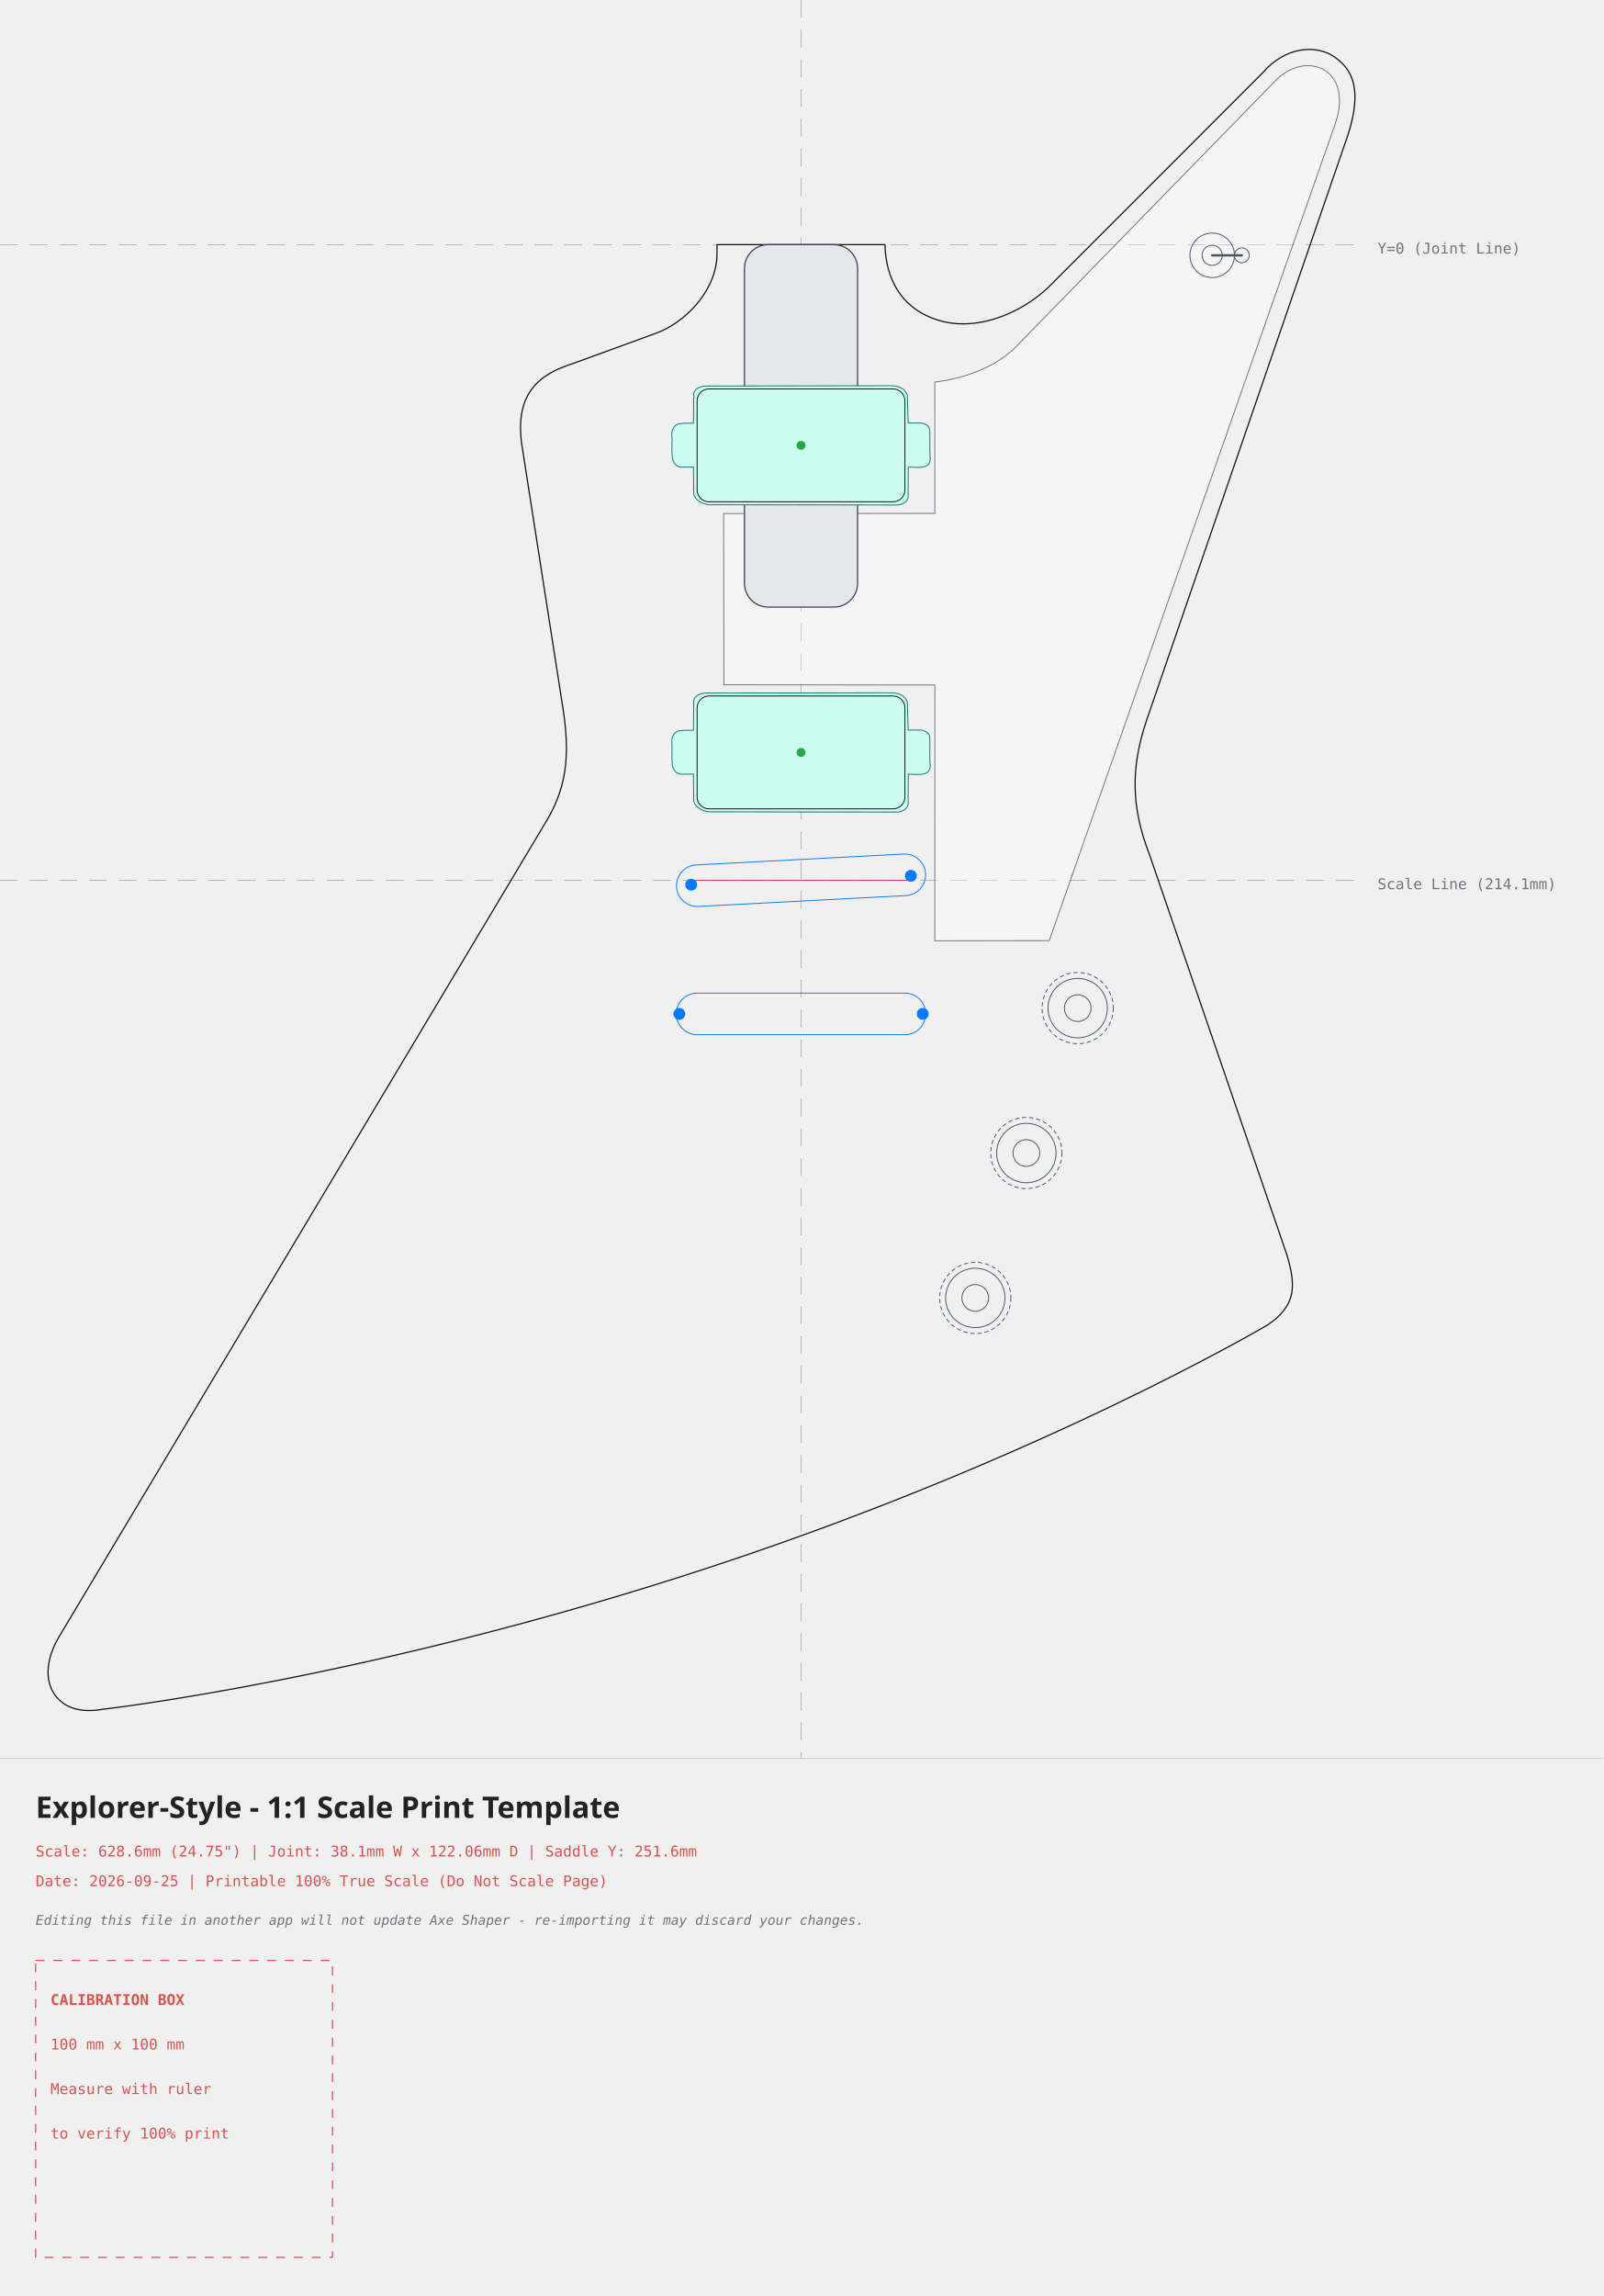
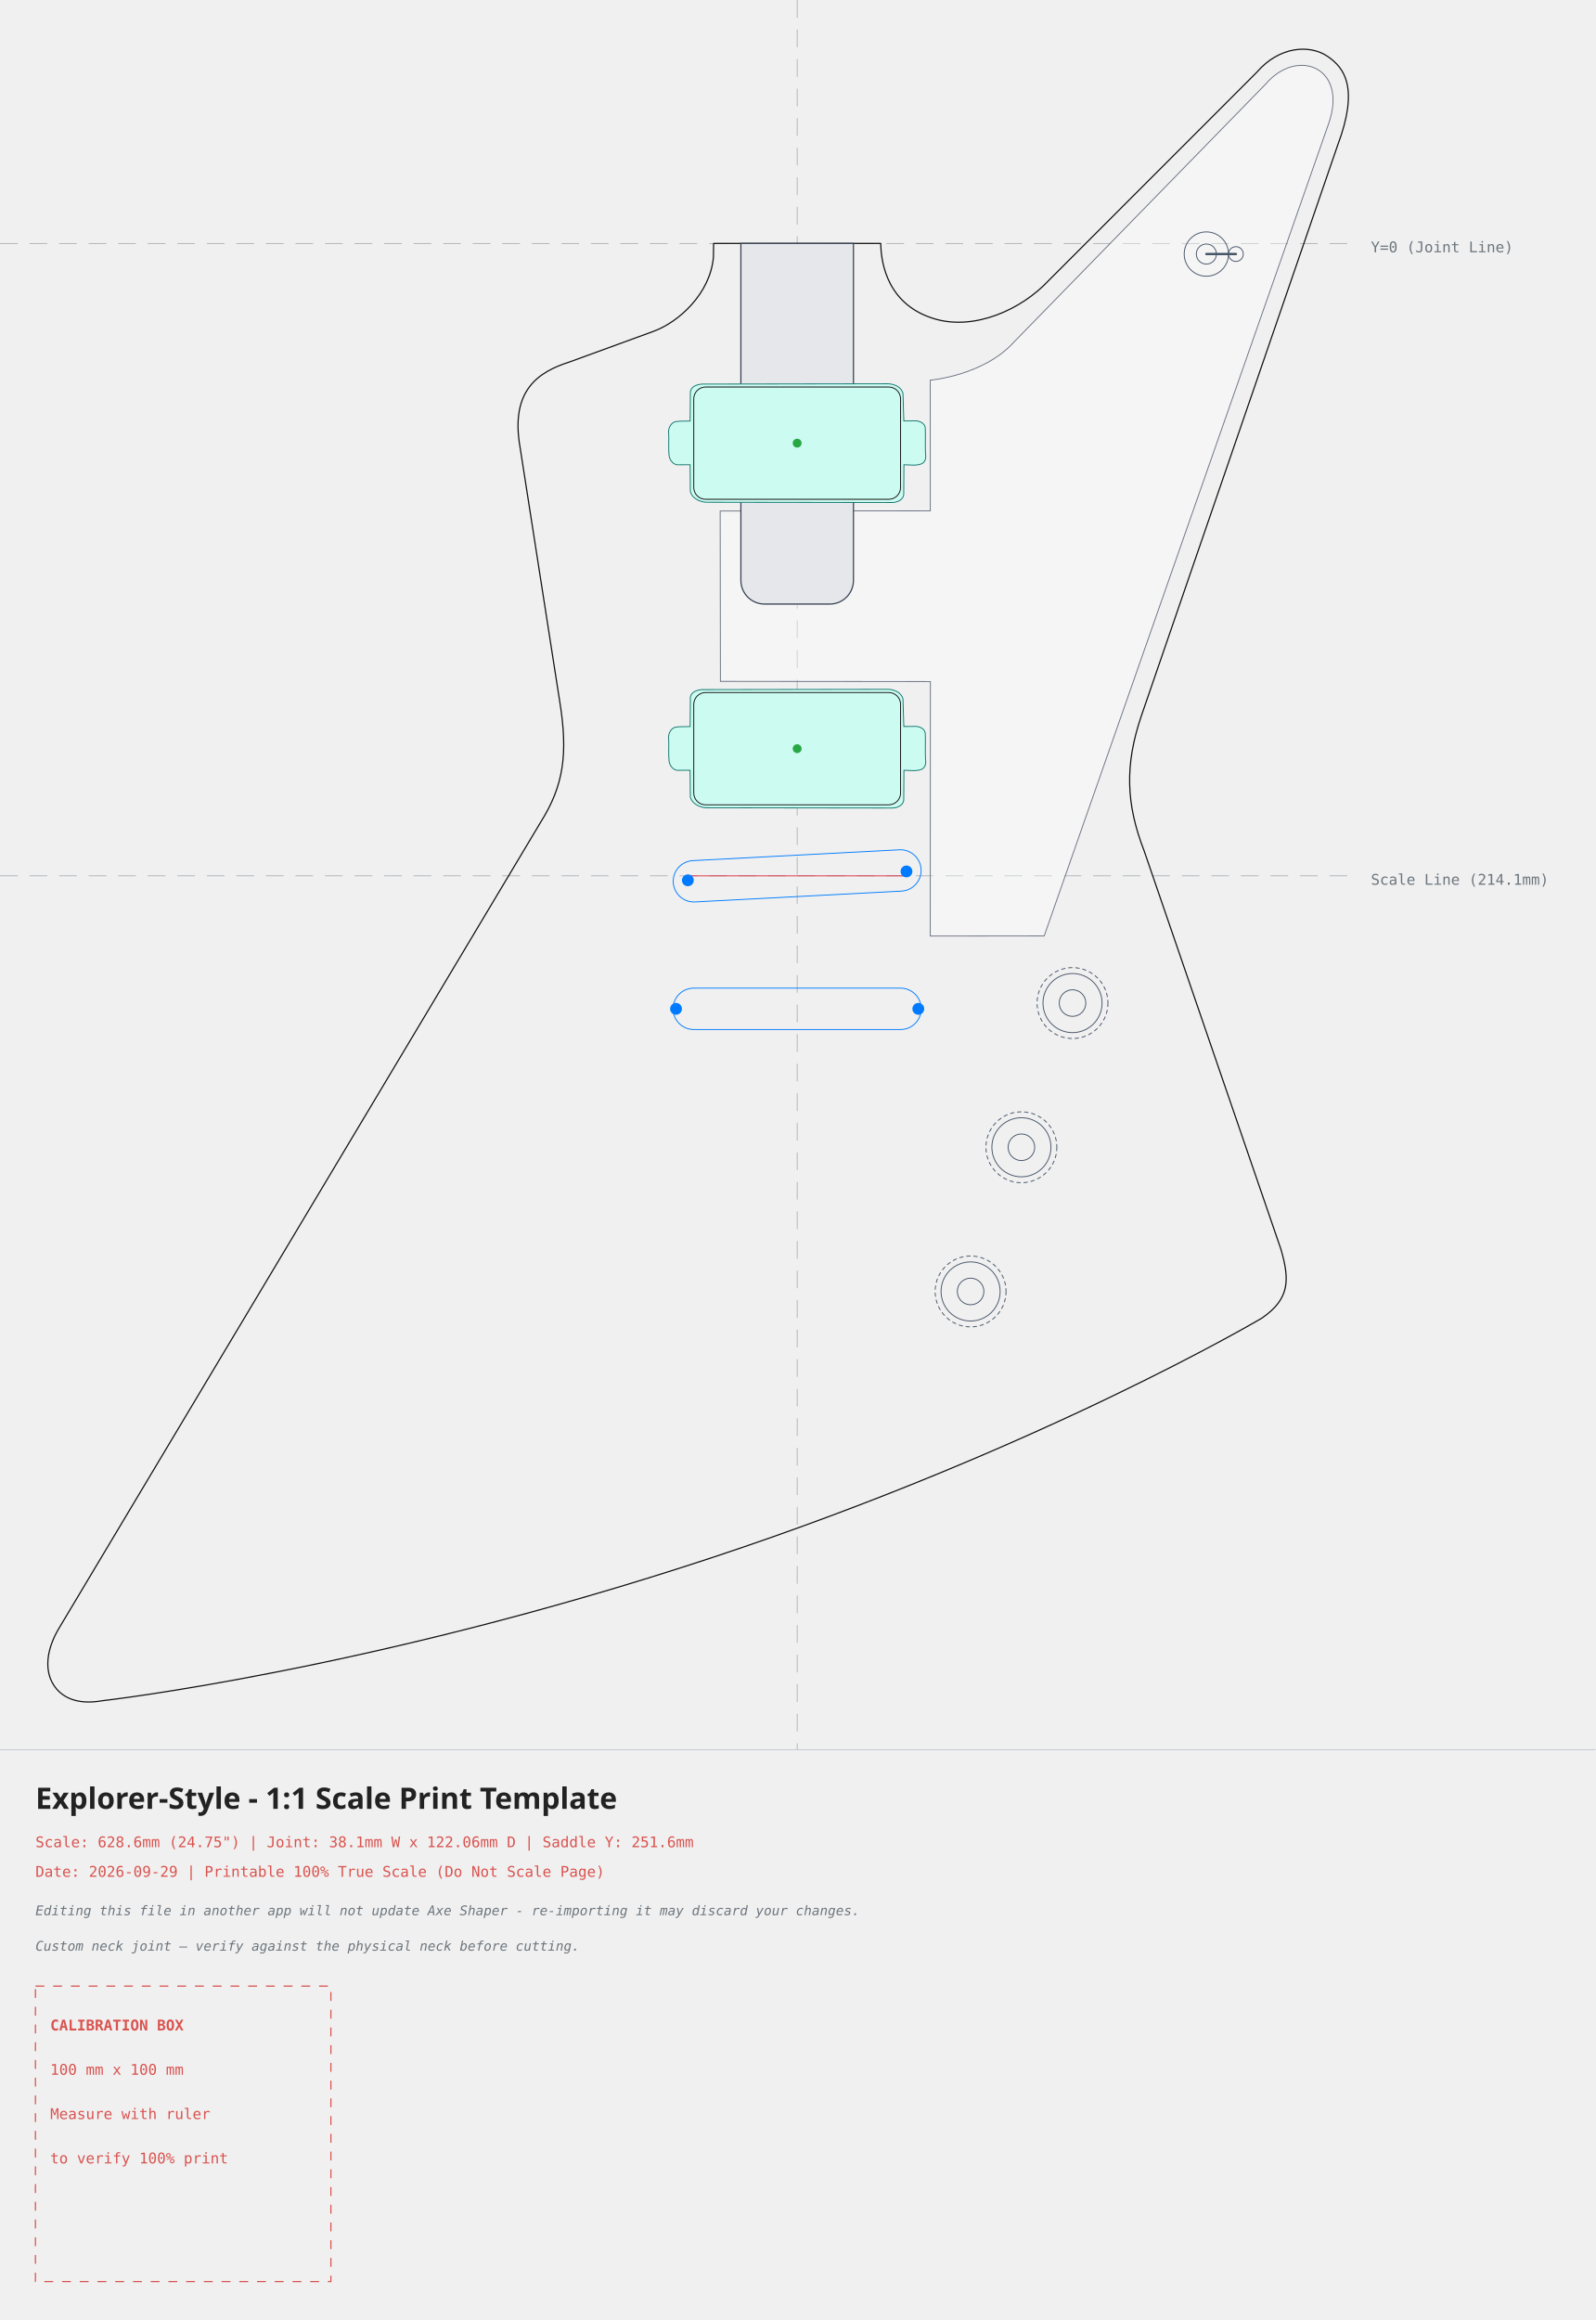
- <svg xmlns="http://www.w3.org/2000/svg" width="540.01mm" height="773.18mm" viewBox="-269.82 -82.38 540.01 773.18">
+ <svg xmlns="http://www.w3.org/2000/svg" width="540.01mm" height="785.18mm" viewBox="-269.82 -82.38 540.01 785.18">
  <style>
    .body-line { fill: none; stroke: #111111; stroke-width: 0.4; stroke-linecap: round; stroke-linejoin: round; }
    .edge-inset { fill: none; stroke: #555555; stroke-width: 0.3; stroke-dasharray: 3,2; }
    .neck-pocket { fill: #e5e7eb; stroke: #374151; stroke-width: 0.4; }
    .pickup-rout { fill: #ccfbf1; stroke: #0f766e; stroke-width: 0.3; }
    .pickup-cover { fill: none; stroke: #111111; stroke-width: 0.3; }
    .bridge-rout { fill: none; stroke: #007bff; stroke-width: 0.3; }
    .back-route { fill: #f3e8ff; stroke: #7e22ce; stroke-width: 0.3; stroke-dasharray: 3,2; }
    .front-route { fill: #ccfbf1; stroke: #0f766e; stroke-width: 0.3; }
    .pickguard { fill: #ffffff; fill-opacity: 0.35; stroke: #6b7280; stroke-width: 0.3; }
    .control-outline { fill: none; stroke: #475569; stroke-width: 0.3; }
    .control-body { fill: none; stroke: #475569; stroke-width: 0.3; stroke-dasharray: 1.2,1.2; stroke-linecap: round; }
    .control-slot { fill: none; stroke: #475569; stroke-width: 0.6; stroke-linecap: round; }
    .control-lever { fill: none; stroke: #475569; stroke-width: 0.8; stroke-linecap: round; }
    .control-cap { fill: none; stroke: #475569; stroke-width: 0.3; }
    .center-axis { fill: none; stroke: #6c757d; stroke-width: 0.2; stroke-dasharray: 6,4; opacity: 0.7; }
    .calibration-box { fill: none; stroke: #d9534f; stroke-width: 0.4; stroke-dasharray: 3,3; }
    .band-rule { fill: none; stroke: #adb5bd; stroke-width: 0.2; }
    .text-label { font-family: monospace, sans-serif; font-size: 5px; fill: #d9534f; }
    .disclaimer-label { font-family: monospace, sans-serif; font-size: 4.5px; font-style: italic; fill: #6c757d; }
    .axis-label { font-family: monospace, sans-serif; font-size: 5px; fill: #6c757d; }
    .title-label { font-family: sans-serif; font-size: 10px; font-weight: bold; fill: #222222; }
  </style>
  <g>
    <line x1="0" y1="-82.38" x2="0" y2="509.80" class="center-axis" />
    <line x1="-269.82" y1="0" x2="190.20" y2="0" class="center-axis" />
    <text x="194.20" y="3" class="axis-label">Y=0 (Joint Line)</text>
    <line x1="-269.82" y1="214.05" x2="190.20" y2="214.05" class="center-axis" stroke="#007bff" />
    <text x="194.20" y="217.05" class="axis-label" fill="#007bff">Scale Line (214.1mm)</text>
    <path d="M -19.05 0.00 C -19.05 0.00, -28.28 0.00, -28.28 0.00 C -28.28 0.00, -28.33 4.54, -28.35 4.74 C -29.47 17.03, -40.05 26.57, -48.50 29.71 C -48.50 29.71, -77.01 40.11, -77.01 40.11 C -87.61 43.47, -97.17 49.71, -93.79 69.02 C -93.79 69.02, -80.42 154.69, -80.42 154.69 C -77.43 172.85, -79.09 183.60, -86.82 195.88 C -86.82 195.88, -249.93 468.81, -249.93 468.81 C -254.11 475.86, -254.82 482.86, -251.72 487.80 C -249.18 491.83, -244.14 494.80, -235.15 493.21 C -235.15 493.21, -144.54 483.00, -29.19 444.90 C 82.71 407.94, 157.31 363.71, 157.31 363.71 C 166.83 357.15, 166.72 350.71, 163.74 340.42 C 163.74 340.42, 117.46 205.64, 117.46 205.64 C 111.25 189.62, 110.87 176.50, 116.49 159.92 C 116.49 159.92, 182.94 -33.22, 182.94 -33.22 C 190.20 -52.61, 185.32 -59.38, 179.49 -63.33 C 173.51 -67.38, 163.19 -66.77, 155.59 -57.95 C 155.59 -57.95, 85.17 12.51, 85.17 12.51 C 75.87 22.50, 60.07 29.45, 46.74 25.60 C 30.91 21.02, 28.38 7.22, 28.29 0.00 C 28.29 0.00, 19.05 0.00, 19.05 0.00 C 19.05 0.00, -19.05 0.00, -19.05 0.00 Z" class="body-line" />
    <path d="M 45.05 234.42 C 45.05 234.42, 45.10 148.29, 45.10 148.29 C 45.10 148.29, -25.98 148.22, -25.98 148.22 C -25.98 148.22, -26.06 90.57, -26.06 90.57 C -26.06 90.57, 45.07 90.51, 45.07 90.51 C 45.07 90.51, 45.05 46.28, 45.05 46.28 C 45.05 46.28, 63.13 44.80, 73.42 33.34 C 73.42 33.34, 158.59 -53.94, 158.59 -53.94 C 169.33 -66.48, 186.61 -59.56, 179.86 -40.46 C 179.86 -40.46, 83.61 234.38, 83.61 234.38 C 83.61 234.38, 45.05 234.42, 45.05 234.42 Z" class="pickguard" style="fill:#ffffff" />
-     <rect x="-19.05" y="0" width="38.1" height="122.06" rx="8" ry="8" class="neck-pocket" />
+     <path d="M -19.05 0 L 19.05 0 L 19.05 114.06 L 19.011 114.844 L 18.896 115.621 L 18.706 116.382 L 18.441 117.121 L 18.105 117.831 L 17.702 118.505 L 17.234 119.135 L 16.707 119.717 L 16.125 120.244 L 15.495 120.712 L 14.821 121.115 L 14.111 121.451 L 13.372 121.716 L 12.611 121.906 L 11.834 122.021 L 11.05 122.06 L -11.05 122.06 L -11.834 122.021 L -12.611 121.906 L -13.372 121.716 L -14.111 121.451 L -14.821 121.115 L -15.495 120.712 L -16.125 120.244 L -16.707 119.717 L -17.234 119.135 L -17.702 118.505 L -18.105 117.831 L -18.441 117.121 L -18.706 116.382 L -18.896 115.621 L -19.011 114.844 L -19.05 114.06 Z" class="neck-pocket" />
    <g transform="translate(0, 67.6) rotate(0)">
      <path d="M -32.15 -19.99 C -33.74 -19.90, -35.70 -19.30, -36.14 -17.56 C -36.14 -17.56, -36.23 -7.49, -36.23 -7.49 C -37.92 -7.40, -39.65 -7.56, -41.32 -7.25 C -43.03 -6.68, -43.77 -4.68, -43.47 -3.02 C -43.39 -0.56, -43.60 1.90, -43.34 4.34 C -43.07 5.93, -41.74 7.54, -39.99 7.33 C -38.74 7.29, -37.48 7.31, -36.23 7.31 C -36.23 7.31, -36.16 16.31, -36.16 16.31 C -35.63 18.63, -33.15 19.77, -30.99 20.00 C -30.99 20.00, 32.28 20.09, 32.28 20.09 C 33.88 20.03, 35.81 19.25, 36.07 17.48 C 36.07 17.48, 36.13 7.31, 36.13 7.31 C 38.15 7.31, 40.29 7.75, 42.22 6.95 C 43.38 6.33, 43.72 4.89, 43.45 3.69 C 43.29 0.71, 43.49 -2.28, 43.36 -5.26 C 43.17 -6.69, 41.58 -7.45, 40.27 -7.55 C 38.89 -7.55, 37.50 -7.48, 36.10 -7.51 C 36.10 -7.51, 35.81 -16.81, 35.81 -16.81 C 35.30 -18.97, 32.92 -20.01, 30.88 -20.09 C 30.88 -20.09, -32.15 -19.99, -32.15 -19.99 Z" class="pickup-rout" />
      <rect x="-35.00" y="-19.00" width="70.00" height="38.00" rx="4.00" ry="4.00" class="pickup-cover" />
      <circle cx="0" cy="0" r="1.5" fill="#28a745" />
    </g>
    <g transform="translate(0, 171) rotate(0)">
      <path d="M -32.15 -19.99 C -33.74 -19.90, -35.70 -19.30, -36.14 -17.56 C -36.14 -17.56, -36.23 -7.49, -36.23 -7.49 C -37.92 -7.40, -39.65 -7.56, -41.32 -7.25 C -43.03 -6.68, -43.77 -4.68, -43.47 -3.02 C -43.39 -0.56, -43.60 1.90, -43.34 4.34 C -43.07 5.93, -41.74 7.54, -39.99 7.33 C -38.74 7.29, -37.48 7.31, -36.23 7.31 C -36.23 7.31, -36.16 16.31, -36.16 16.31 C -35.63 18.63, -33.15 19.77, -30.99 20.00 C -30.99 20.00, 32.28 20.09, 32.28 20.09 C 33.88 20.03, 35.81 19.25, 36.07 17.48 C 36.07 17.48, 36.13 7.31, 36.13 7.31 C 38.15 7.31, 40.29 7.75, 42.22 6.95 C 43.38 6.33, 43.72 4.89, 43.45 3.69 C 43.29 0.71, 43.49 -2.28, 43.36 -5.26 C 43.17 -6.69, 41.58 -7.45, 40.27 -7.55 C 38.89 -7.55, 37.50 -7.48, 36.10 -7.51 C 36.10 -7.51, 35.81 -16.81, 35.81 -16.81 C 35.30 -18.97, 32.92 -20.01, 30.88 -20.09 C 30.88 -20.09, -32.15 -19.99, -32.15 -19.99 Z" class="pickup-rout" />
      <rect x="-35.00" y="-19.00" width="70.00" height="38.00" rx="4.00" ry="4.00" class="pickup-cover" />
      <circle cx="0" cy="0" r="1.5" fill="#28a745" />
    </g>
    <g id="control-knobs">
      <g transform="translate(58.70, 354.70)" data-knob-style="generic">
        <circle cx="0" cy="0" r="12.00" class="control-body" />
        <circle cx="0" cy="0" r="10.00" class="control-outline" />
        <circle cx="0" cy="0" r="4.50" class="control-outline" />
      </g>
      <g transform="translate(75.90, 305.90)" data-knob-style="generic">
        <circle cx="0" cy="0" r="12.00" class="control-body" />
        <circle cx="0" cy="0" r="10.00" class="control-outline" />
        <circle cx="0" cy="0" r="4.50" class="control-outline" />
      </g>
      <g transform="translate(93.20, 257.10)" data-knob-style="generic">
        <circle cx="0" cy="0" r="12.00" class="control-body" />
        <circle cx="0" cy="0" r="10.00" class="control-outline" />
        <circle cx="0" cy="0" r="4.50" class="control-outline" />
      </g>
    </g>
    <g id="control-switches">
      <g transform="translate(138.50, 3.60) rotate(90.00)" data-switch-type="gibson_toggle">
        <circle cx="0" cy="0" r="7.5" class="control-outline" />
        <circle cx="0" cy="0" r="3.4" class="control-outline" />
        <line x1="0" y1="0" x2="0" y2="-10" class="control-lever" />
        <circle cx="0" cy="-10" r="2.5" class="control-cap" />
      </g>
    </g>
    <g id="bridge-hardware">
      <rect x="-42.00" y="207.05" width="84.00" height="14.00" rx="7.00" ry="7.00" class="bridge-rout" transform="rotate(-3 0.00 214.05)" />
      <rect x="-42.00" y="252.05" width="84.00" height="14.00" rx="7.00" ry="7.00" class="bridge-rout" />
      <line x1="-37.31" y1="214.05" x2="37.31" y2="214.05" stroke="#dc3545" stroke-width="0.3" />
      <g transform="translate(0, 214.05)">
        <circle cx="-37" cy="1.5" r="2" fill="#007bff" />
        <circle cx="37" cy="-1.5" r="2" fill="#007bff" />
        <circle cx="-41" cy="45" r="2" fill="#007bff" />
        <circle cx="41" cy="45" r="2" fill="#007bff" />
      </g>
    </g>
  </g>
  <g>
    <line x1="-269.82" y1="509.80" x2="270.20" y2="509.80" class="band-rule" />
    <text x="-257.82" y="529.80" class="title-label">Explorer-Style - 1:1 Scale Print Template</text>
    <text x="-257.82" y="542.80" class="text-label">Scale: 628.6mm (24.75") | Joint: 38.1mm W x 122.06mm D | Saddle Y: 251.6mm</text>
-     <text x="-257.82" y="552.80" class="text-label">Date: 2026-09-25 | Printable 100% True Scale (Do Not Scale Page)</text>
+     <text x="-257.82" y="552.80" class="text-label">Date: 2026-09-29 | Printable 100% True Scale (Do Not Scale Page)</text>
    <text x="-257.82" y="565.80" class="disclaimer-label">Editing this file in another app will not update Axe Shaper - re-importing it may discard your changes.</text>
-     <g transform="translate(-257.82, 577.80)">
+     <text x="-257.82" y="577.80" class="disclaimer-label">Custom neck joint — verify against the physical neck before cutting.</text>
+     <g transform="translate(-257.82, 589.80)">
      <rect x="0" y="0" width="100" height="100" class="calibration-box" />
      <text x="5" y="15" class="text-label" font-weight="bold">CALIBRATION BOX</text>
      <text x="5" y="30" class="text-label">100 mm x 100 mm</text>
      <text x="5" y="45" class="text-label">Measure with ruler</text>
      <text x="5" y="60" class="text-label">to verify 100% print</text>
    </g>
  </g>
</svg>
